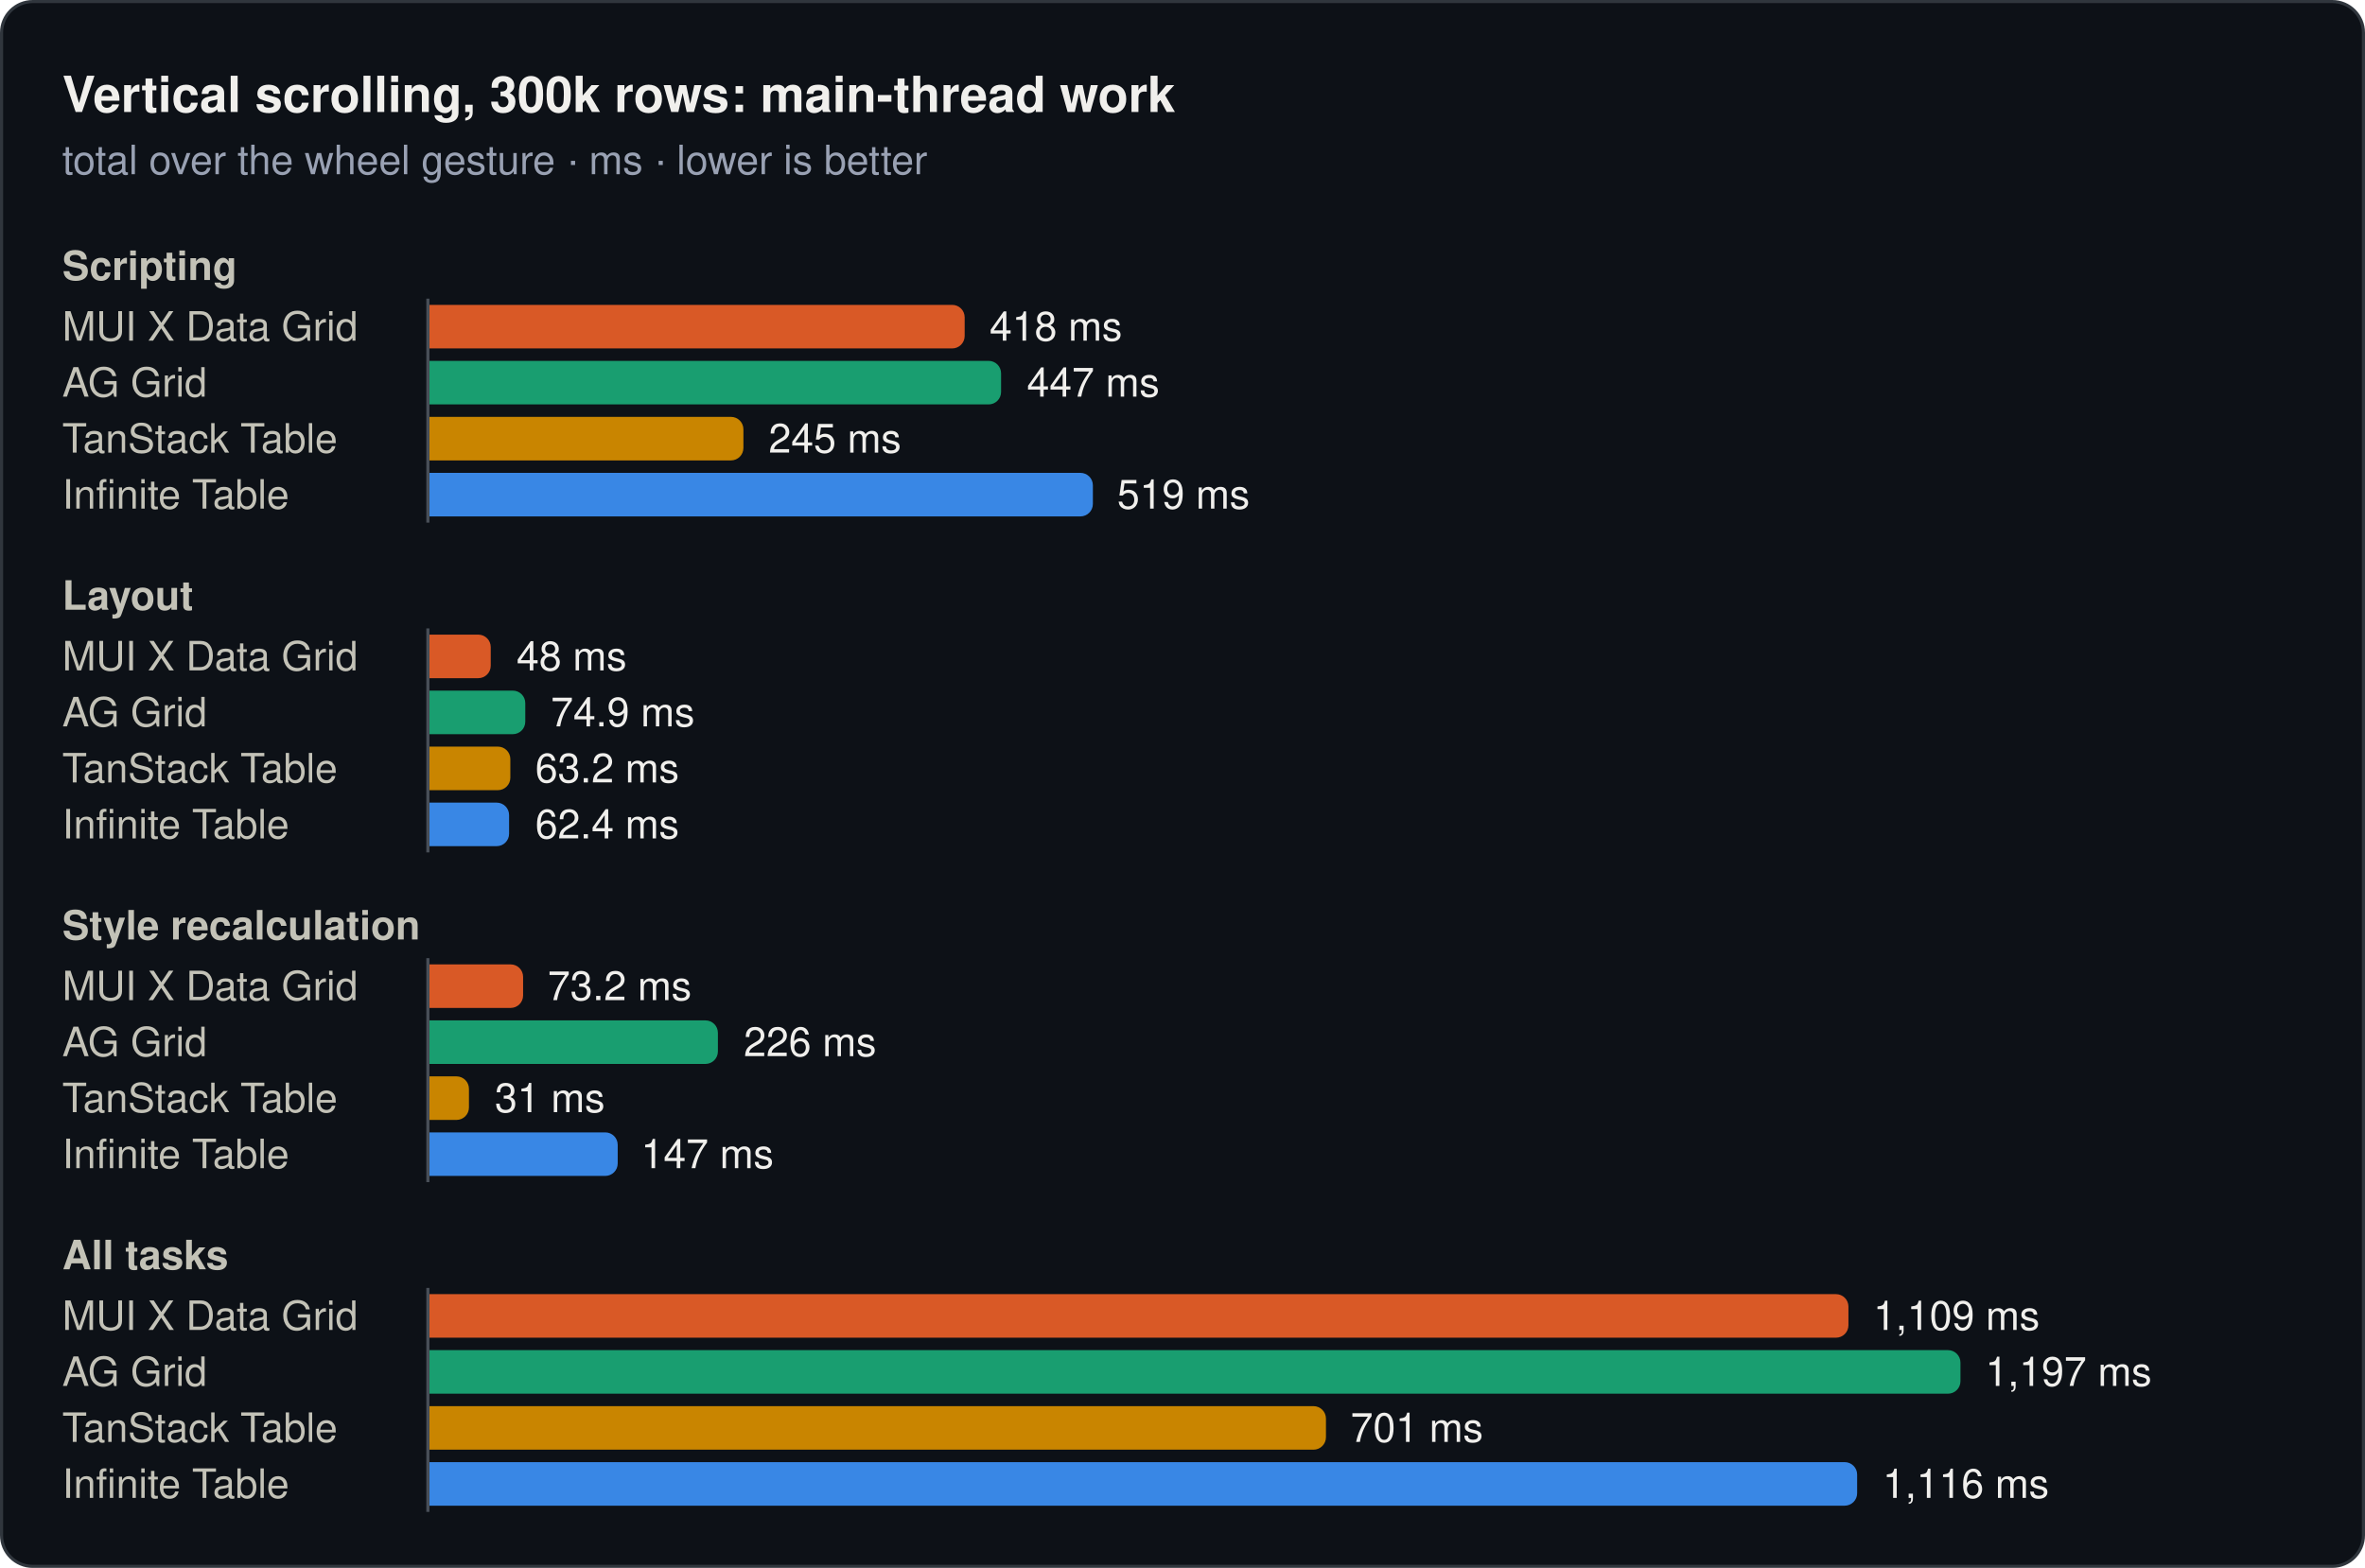
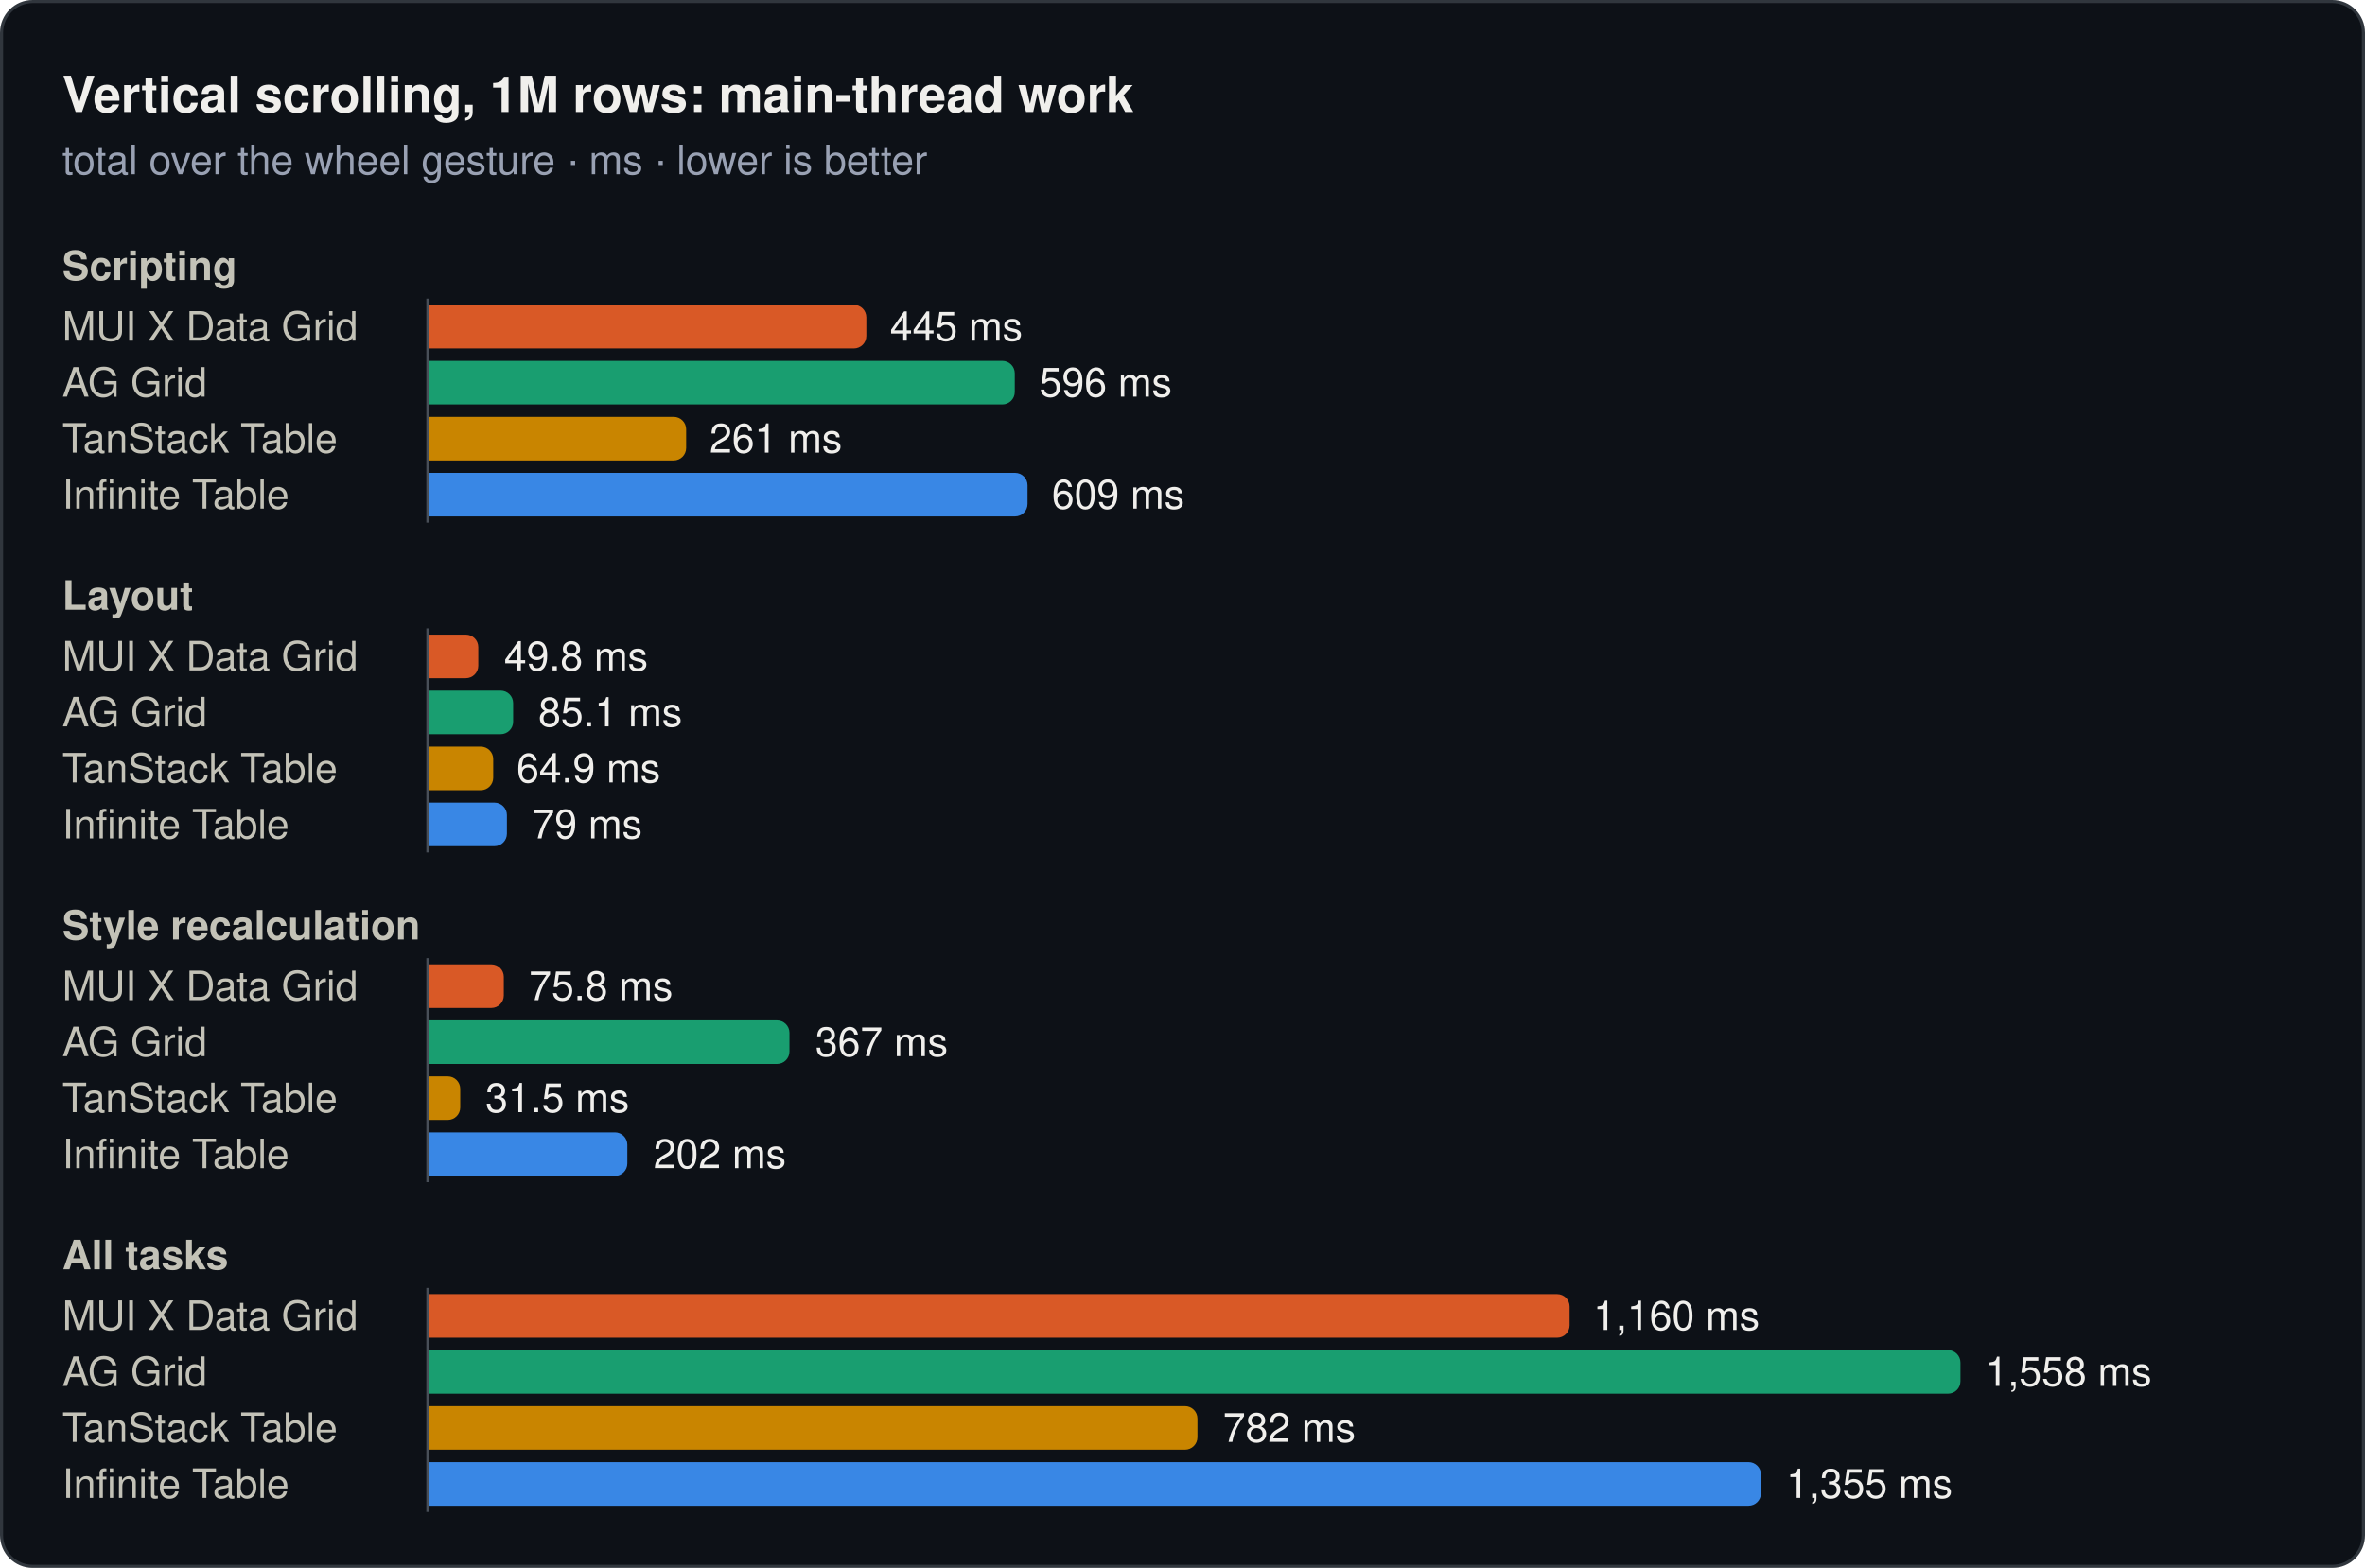
<svg xmlns="http://www.w3.org/2000/svg" width="760" height="504" viewBox="0 0 760 504" role="img">
  <rect x="0.5" y="0.5" width="759" height="503" rx="10" fill="#0d1117" stroke="#30363d" />
-   <text x="20" y="36" font-family="system-ui, -apple-system, 'Segoe UI', Helvetica, Arial, sans-serif" font-size="16" font-weight="600" fill="#f0efec">Vertical scrolling, 300k rows: main-thread work</text>
+   <text x="20" y="36" font-family="system-ui, -apple-system, 'Segoe UI', Helvetica, Arial, sans-serif" font-size="16" font-weight="600" fill="#f0efec">Vertical scrolling, 1M rows: main-thread work</text>
  <text x="20" y="56" font-family="system-ui, -apple-system, 'Segoe UI', Helvetica, Arial, sans-serif" font-size="13" fill="#99a1b3">total over the wheel gesture · ms · lower is better</text>
  <text x="20" y="90" font-family="system-ui, -apple-system, 'Segoe UI', Helvetica, Arial, sans-serif" font-size="13" font-weight="600" fill="#c3c2b7">Scripting</text>
  <text x="20" y="109.5" font-family="system-ui, -apple-system, 'Segoe UI', Helvetica, Arial, sans-serif" font-size="13" fill="#c3c2b7">MUI X Data Grid</text>
-   <path d="M138,98H306a4,4 0 0 1 4,4V108a4,4 0 0 1 -4,4H138Z" fill="#d95926" />
-   <text x="318" y="109.5" font-family="system-ui, -apple-system, 'Segoe UI', Helvetica, Arial, sans-serif" font-size="13" fill="#f0efec">418 ms</text>
+   <path d="M138,98H274.4a4,4 0 0 1 4,4V108a4,4 0 0 1 -4,4H138Z" fill="#d95926" />
+   <text x="286" y="109.5" font-family="system-ui, -apple-system, 'Segoe UI', Helvetica, Arial, sans-serif" font-size="13" fill="#f0efec">445 ms</text>
  <text x="20" y="127.5" font-family="system-ui, -apple-system, 'Segoe UI', Helvetica, Arial, sans-serif" font-size="13" fill="#c3c2b7">AG Grid</text>
-   <path d="M138,116H317.7a4,4 0 0 1 4,4V126a4,4 0 0 1 -4,4H138Z" fill="#199e70" />
-   <text x="330" y="127.5" font-family="system-ui, -apple-system, 'Segoe UI', Helvetica, Arial, sans-serif" font-size="13" fill="#f0efec">447 ms</text>
+   <path d="M138,116H322.1a4,4 0 0 1 4,4V126a4,4 0 0 1 -4,4H138Z" fill="#199e70" />
+   <text x="334" y="127.5" font-family="system-ui, -apple-system, 'Segoe UI', Helvetica, Arial, sans-serif" font-size="13" fill="#f0efec">596 ms</text>
  <text x="20" y="145.5" font-family="system-ui, -apple-system, 'Segoe UI', Helvetica, Arial, sans-serif" font-size="13" fill="#c3c2b7">TanStack Table</text>
-   <path d="M138,134H234.9a4,4 0 0 1 4,4V144a4,4 0 0 1 -4,4H138Z" fill="#c98500" />
-   <text x="247" y="145.5" font-family="system-ui, -apple-system, 'Segoe UI', Helvetica, Arial, sans-serif" font-size="13" fill="#f0efec">245 ms</text>
+   <path d="M138,134H216.5a4,4 0 0 1 4,4V144a4,4 0 0 1 -4,4H138Z" fill="#c98500" />
+   <text x="228" y="145.5" font-family="system-ui, -apple-system, 'Segoe UI', Helvetica, Arial, sans-serif" font-size="13" fill="#f0efec">261 ms</text>
  <text x="20" y="163.5" font-family="system-ui, -apple-system, 'Segoe UI', Helvetica, Arial, sans-serif" font-size="13" fill="#c3c2b7">Infinite Table</text>
-   <path d="M138,152H347.2a4,4 0 0 1 4,4V162a4,4 0 0 1 -4,4H138Z" fill="#3987e5" />
-   <text x="359" y="163.5" font-family="system-ui, -apple-system, 'Segoe UI', Helvetica, Arial, sans-serif" font-size="13" fill="#f0efec">519 ms</text>
+   <path d="M138,152H326.2a4,4 0 0 1 4,4V162a4,4 0 0 1 -4,4H138Z" fill="#3987e5" />
+   <text x="338" y="163.5" font-family="system-ui, -apple-system, 'Segoe UI', Helvetica, Arial, sans-serif" font-size="13" fill="#f0efec">609 ms</text>
  <line x1="137.5" y1="96" x2="137.5" y2="168" stroke="#484f58" stroke-width="1" />
  <text x="20" y="196" font-family="system-ui, -apple-system, 'Segoe UI', Helvetica, Arial, sans-serif" font-size="13" font-weight="600" fill="#c3c2b7">Layout</text>
  <text x="20" y="215.5" font-family="system-ui, -apple-system, 'Segoe UI', Helvetica, Arial, sans-serif" font-size="13" fill="#c3c2b7">MUI X Data Grid</text>
-   <path d="M138,204H153.7a4,4 0 0 1 4,4V214a4,4 0 0 1 -4,4H138Z" fill="#d95926" />
-   <text x="166" y="215.5" font-family="system-ui, -apple-system, 'Segoe UI', Helvetica, Arial, sans-serif" font-size="13" fill="#f0efec">48 ms</text>
+   <path d="M138,204H149.7a4,4 0 0 1 4,4V214a4,4 0 0 1 -4,4H138Z" fill="#d95926" />
+   <text x="162" y="215.5" font-family="system-ui, -apple-system, 'Segoe UI', Helvetica, Arial, sans-serif" font-size="13" fill="#f0efec">49.8 ms</text>
  <text x="20" y="233.5" font-family="system-ui, -apple-system, 'Segoe UI', Helvetica, Arial, sans-serif" font-size="13" fill="#c3c2b7">AG Grid</text>
-   <path d="M138,222H164.8a4,4 0 0 1 4,4V232a4,4 0 0 1 -4,4H138Z" fill="#199e70" />
-   <text x="177" y="233.5" font-family="system-ui, -apple-system, 'Segoe UI', Helvetica, Arial, sans-serif" font-size="13" fill="#f0efec">74.9 ms</text>
+   <path d="M138,222H160.9a4,4 0 0 1 4,4V232a4,4 0 0 1 -4,4H138Z" fill="#199e70" />
+   <text x="173" y="233.5" font-family="system-ui, -apple-system, 'Segoe UI', Helvetica, Arial, sans-serif" font-size="13" fill="#f0efec">85.1 ms</text>
  <text x="20" y="251.5" font-family="system-ui, -apple-system, 'Segoe UI', Helvetica, Arial, sans-serif" font-size="13" fill="#c3c2b7">TanStack Table</text>
-   <path d="M138,240H160a4,4 0 0 1 4,4V250a4,4 0 0 1 -4,4H138Z" fill="#c98500" />
-   <text x="172" y="251.5" font-family="system-ui, -apple-system, 'Segoe UI', Helvetica, Arial, sans-serif" font-size="13" fill="#f0efec">63.2 ms</text>
+   <path d="M138,240H154.5a4,4 0 0 1 4,4V250a4,4 0 0 1 -4,4H138Z" fill="#c98500" />
+   <text x="166" y="251.5" font-family="system-ui, -apple-system, 'Segoe UI', Helvetica, Arial, sans-serif" font-size="13" fill="#f0efec">64.9 ms</text>
  <text x="20" y="269.5" font-family="system-ui, -apple-system, 'Segoe UI', Helvetica, Arial, sans-serif" font-size="13" fill="#c3c2b7">Infinite Table</text>
-   <path d="M138,258H159.6a4,4 0 0 1 4,4V268a4,4 0 0 1 -4,4H138Z" fill="#3987e5" />
-   <text x="172" y="269.5" font-family="system-ui, -apple-system, 'Segoe UI', Helvetica, Arial, sans-serif" font-size="13" fill="#f0efec">62.4 ms</text>
+   <path d="M138,258H158.9a4,4 0 0 1 4,4V268a4,4 0 0 1 -4,4H138Z" fill="#3987e5" />
+   <text x="171" y="269.5" font-family="system-ui, -apple-system, 'Segoe UI', Helvetica, Arial, sans-serif" font-size="13" fill="#f0efec">79 ms</text>
  <line x1="137.5" y1="202" x2="137.5" y2="274" stroke="#484f58" stroke-width="1" />
  <text x="20" y="302" font-family="system-ui, -apple-system, 'Segoe UI', Helvetica, Arial, sans-serif" font-size="13" font-weight="600" fill="#c3c2b7">Style recalculation</text>
  <text x="20" y="321.5" font-family="system-ui, -apple-system, 'Segoe UI', Helvetica, Arial, sans-serif" font-size="13" fill="#c3c2b7">MUI X Data Grid</text>
-   <path d="M138,310H164.1a4,4 0 0 1 4,4V320a4,4 0 0 1 -4,4H138Z" fill="#d95926" />
-   <text x="176" y="321.5" font-family="system-ui, -apple-system, 'Segoe UI', Helvetica, Arial, sans-serif" font-size="13" fill="#f0efec">73.2 ms</text>
+   <path d="M138,310H157.9a4,4 0 0 1 4,4V320a4,4 0 0 1 -4,4H138Z" fill="#d95926" />
+   <text x="170" y="321.5" font-family="system-ui, -apple-system, 'Segoe UI', Helvetica, Arial, sans-serif" font-size="13" fill="#f0efec">75.8 ms</text>
  <text x="20" y="339.5" font-family="system-ui, -apple-system, 'Segoe UI', Helvetica, Arial, sans-serif" font-size="13" fill="#c3c2b7">AG Grid</text>
-   <path d="M138,328H226.7a4,4 0 0 1 4,4V338a4,4 0 0 1 -4,4H138Z" fill="#199e70" />
-   <text x="239" y="339.5" font-family="system-ui, -apple-system, 'Segoe UI', Helvetica, Arial, sans-serif" font-size="13" fill="#f0efec">226 ms</text>
+   <path d="M138,328H249.7a4,4 0 0 1 4,4V338a4,4 0 0 1 -4,4H138Z" fill="#199e70" />
+   <text x="262" y="339.5" font-family="system-ui, -apple-system, 'Segoe UI', Helvetica, Arial, sans-serif" font-size="13" fill="#f0efec">367 ms</text>
  <text x="20" y="357.5" font-family="system-ui, -apple-system, 'Segoe UI', Helvetica, Arial, sans-serif" font-size="13" fill="#c3c2b7">TanStack Table</text>
-   <path d="M138,346H146.7a4,4 0 0 1 4,4V356a4,4 0 0 1 -4,4H138Z" fill="#c98500" />
-   <text x="159" y="357.5" font-family="system-ui, -apple-system, 'Segoe UI', Helvetica, Arial, sans-serif" font-size="13" fill="#f0efec">31 ms</text>
+   <path d="M138,346H143.9a4,4 0 0 1 4,4V356a4,4 0 0 1 -4,4H138Z" fill="#c98500" />
+   <text x="156" y="357.5" font-family="system-ui, -apple-system, 'Segoe UI', Helvetica, Arial, sans-serif" font-size="13" fill="#f0efec">31.5 ms</text>
  <text x="20" y="375.5" font-family="system-ui, -apple-system, 'Segoe UI', Helvetica, Arial, sans-serif" font-size="13" fill="#c3c2b7">Infinite Table</text>
-   <path d="M138,364H194.5a4,4 0 0 1 4,4V374a4,4 0 0 1 -4,4H138Z" fill="#3987e5" />
-   <text x="206" y="375.5" font-family="system-ui, -apple-system, 'Segoe UI', Helvetica, Arial, sans-serif" font-size="13" fill="#f0efec">147 ms</text>
+   <path d="M138,364H197.6a4,4 0 0 1 4,4V374a4,4 0 0 1 -4,4H138Z" fill="#3987e5" />
+   <text x="210" y="375.5" font-family="system-ui, -apple-system, 'Segoe UI', Helvetica, Arial, sans-serif" font-size="13" fill="#f0efec">202 ms</text>
  <line x1="137.5" y1="308" x2="137.5" y2="380" stroke="#484f58" stroke-width="1" />
  <text x="20" y="408" font-family="system-ui, -apple-system, 'Segoe UI', Helvetica, Arial, sans-serif" font-size="13" font-weight="600" fill="#c3c2b7">All tasks</text>
  <text x="20" y="427.5" font-family="system-ui, -apple-system, 'Segoe UI', Helvetica, Arial, sans-serif" font-size="13" fill="#c3c2b7">MUI X Data Grid</text>
-   <path d="M138,416H590a4,4 0 0 1 4,4V426a4,4 0 0 1 -4,4H138Z" fill="#d95926" />
-   <text x="602" y="427.5" font-family="system-ui, -apple-system, 'Segoe UI', Helvetica, Arial, sans-serif" font-size="13" fill="#f0efec">1,109 ms</text>
+   <path d="M138,416H500.4a4,4 0 0 1 4,4V426a4,4 0 0 1 -4,4H138Z" fill="#d95926" />
+   <text x="512" y="427.5" font-family="system-ui, -apple-system, 'Segoe UI', Helvetica, Arial, sans-serif" font-size="13" fill="#f0efec">1,160 ms</text>
  <text x="20" y="445.5" font-family="system-ui, -apple-system, 'Segoe UI', Helvetica, Arial, sans-serif" font-size="13" fill="#c3c2b7">AG Grid</text>
  <path d="M138,434H626a4,4 0 0 1 4,4V444a4,4 0 0 1 -4,4H138Z" fill="#199e70" />
-   <text x="638" y="445.5" font-family="system-ui, -apple-system, 'Segoe UI', Helvetica, Arial, sans-serif" font-size="13" fill="#f0efec">1,197 ms</text>
+   <text x="638" y="445.5" font-family="system-ui, -apple-system, 'Segoe UI', Helvetica, Arial, sans-serif" font-size="13" fill="#f0efec">1,558 ms</text>
  <text x="20" y="463.5" font-family="system-ui, -apple-system, 'Segoe UI', Helvetica, Arial, sans-serif" font-size="13" fill="#c3c2b7">TanStack Table</text>
-   <path d="M138,452H422.1a4,4 0 0 1 4,4V462a4,4 0 0 1 -4,4H138Z" fill="#c98500" />
-   <text x="434" y="463.5" font-family="system-ui, -apple-system, 'Segoe UI', Helvetica, Arial, sans-serif" font-size="13" fill="#f0efec">701 ms</text>
+   <path d="M138,452H380.8a4,4 0 0 1 4,4V462a4,4 0 0 1 -4,4H138Z" fill="#c98500" />
+   <text x="393" y="463.5" font-family="system-ui, -apple-system, 'Segoe UI', Helvetica, Arial, sans-serif" font-size="13" fill="#f0efec">782 ms</text>
  <text x="20" y="481.5" font-family="system-ui, -apple-system, 'Segoe UI', Helvetica, Arial, sans-serif" font-size="13" fill="#c3c2b7">Infinite Table</text>
-   <path d="M138,470H592.8a4,4 0 0 1 4,4V480a4,4 0 0 1 -4,4H138Z" fill="#3987e5" />
-   <text x="605" y="481.5" font-family="system-ui, -apple-system, 'Segoe UI', Helvetica, Arial, sans-serif" font-size="13" fill="#f0efec">1,116 ms</text>
+   <path d="M138,470H561.9a4,4 0 0 1 4,4V480a4,4 0 0 1 -4,4H138Z" fill="#3987e5" />
+   <text x="574" y="481.5" font-family="system-ui, -apple-system, 'Segoe UI', Helvetica, Arial, sans-serif" font-size="13" fill="#f0efec">1,355 ms</text>
  <line x1="137.5" y1="414" x2="137.5" y2="486" stroke="#484f58" stroke-width="1" />
</svg>
